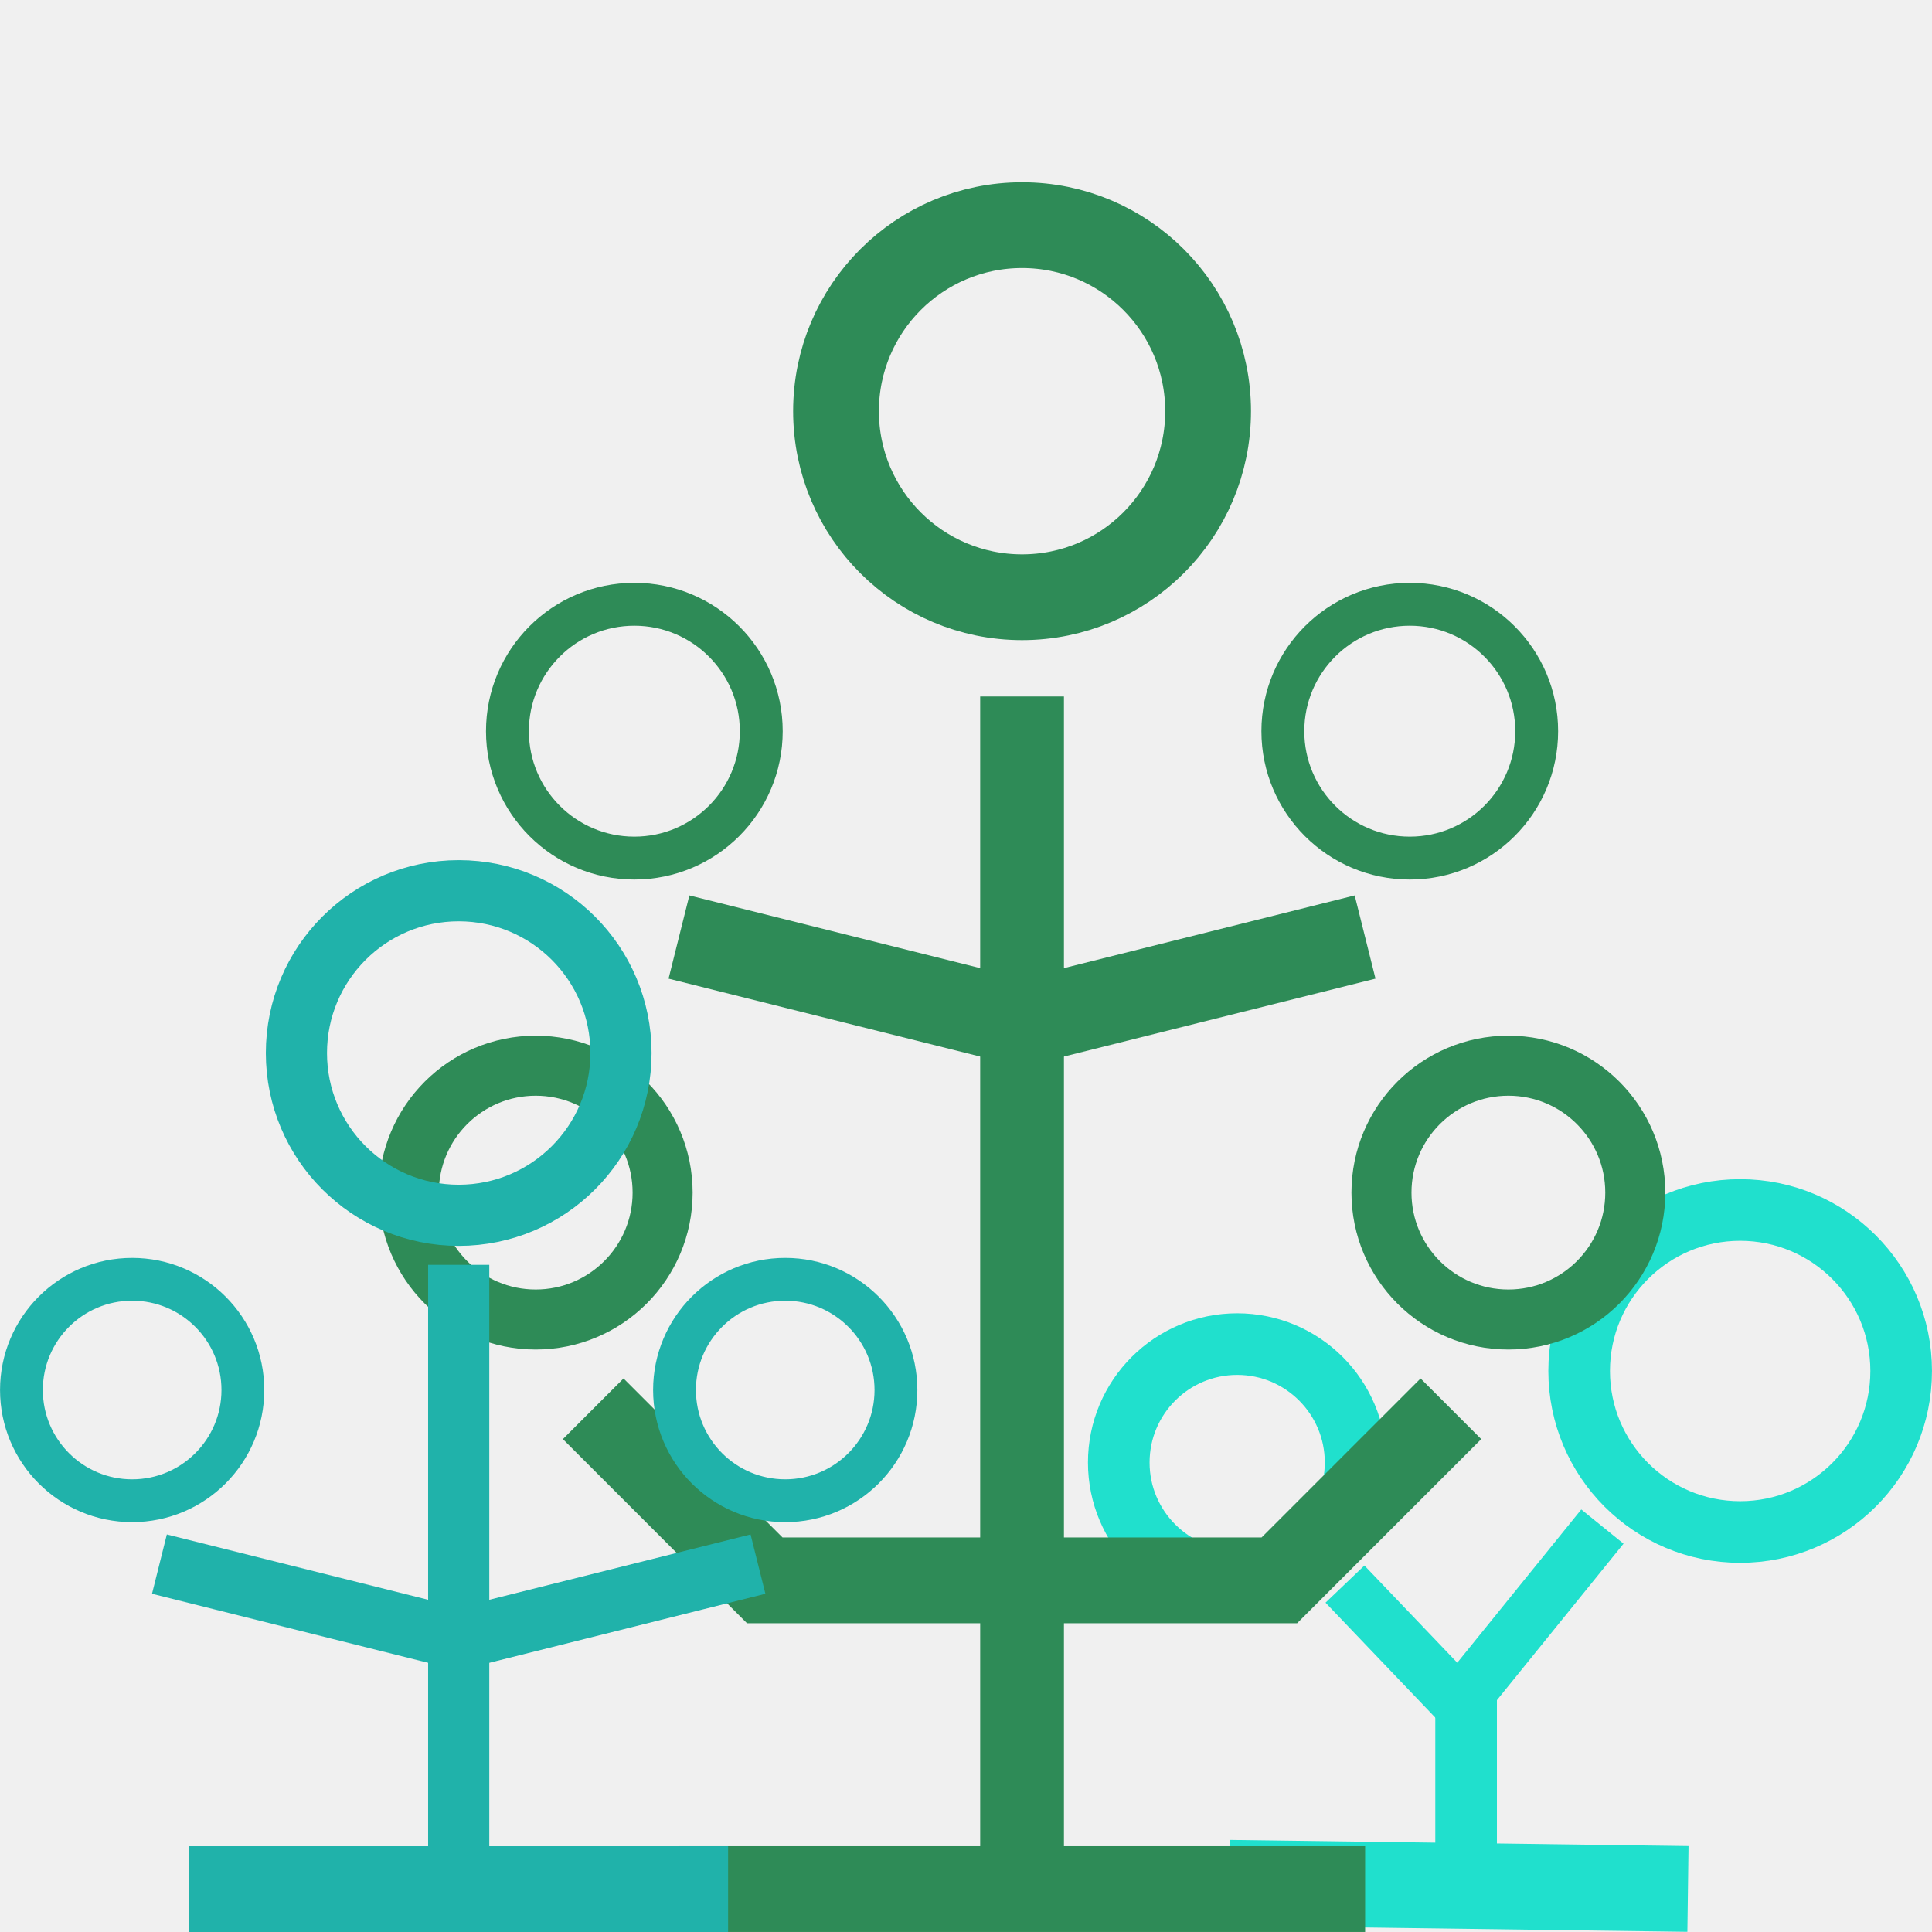
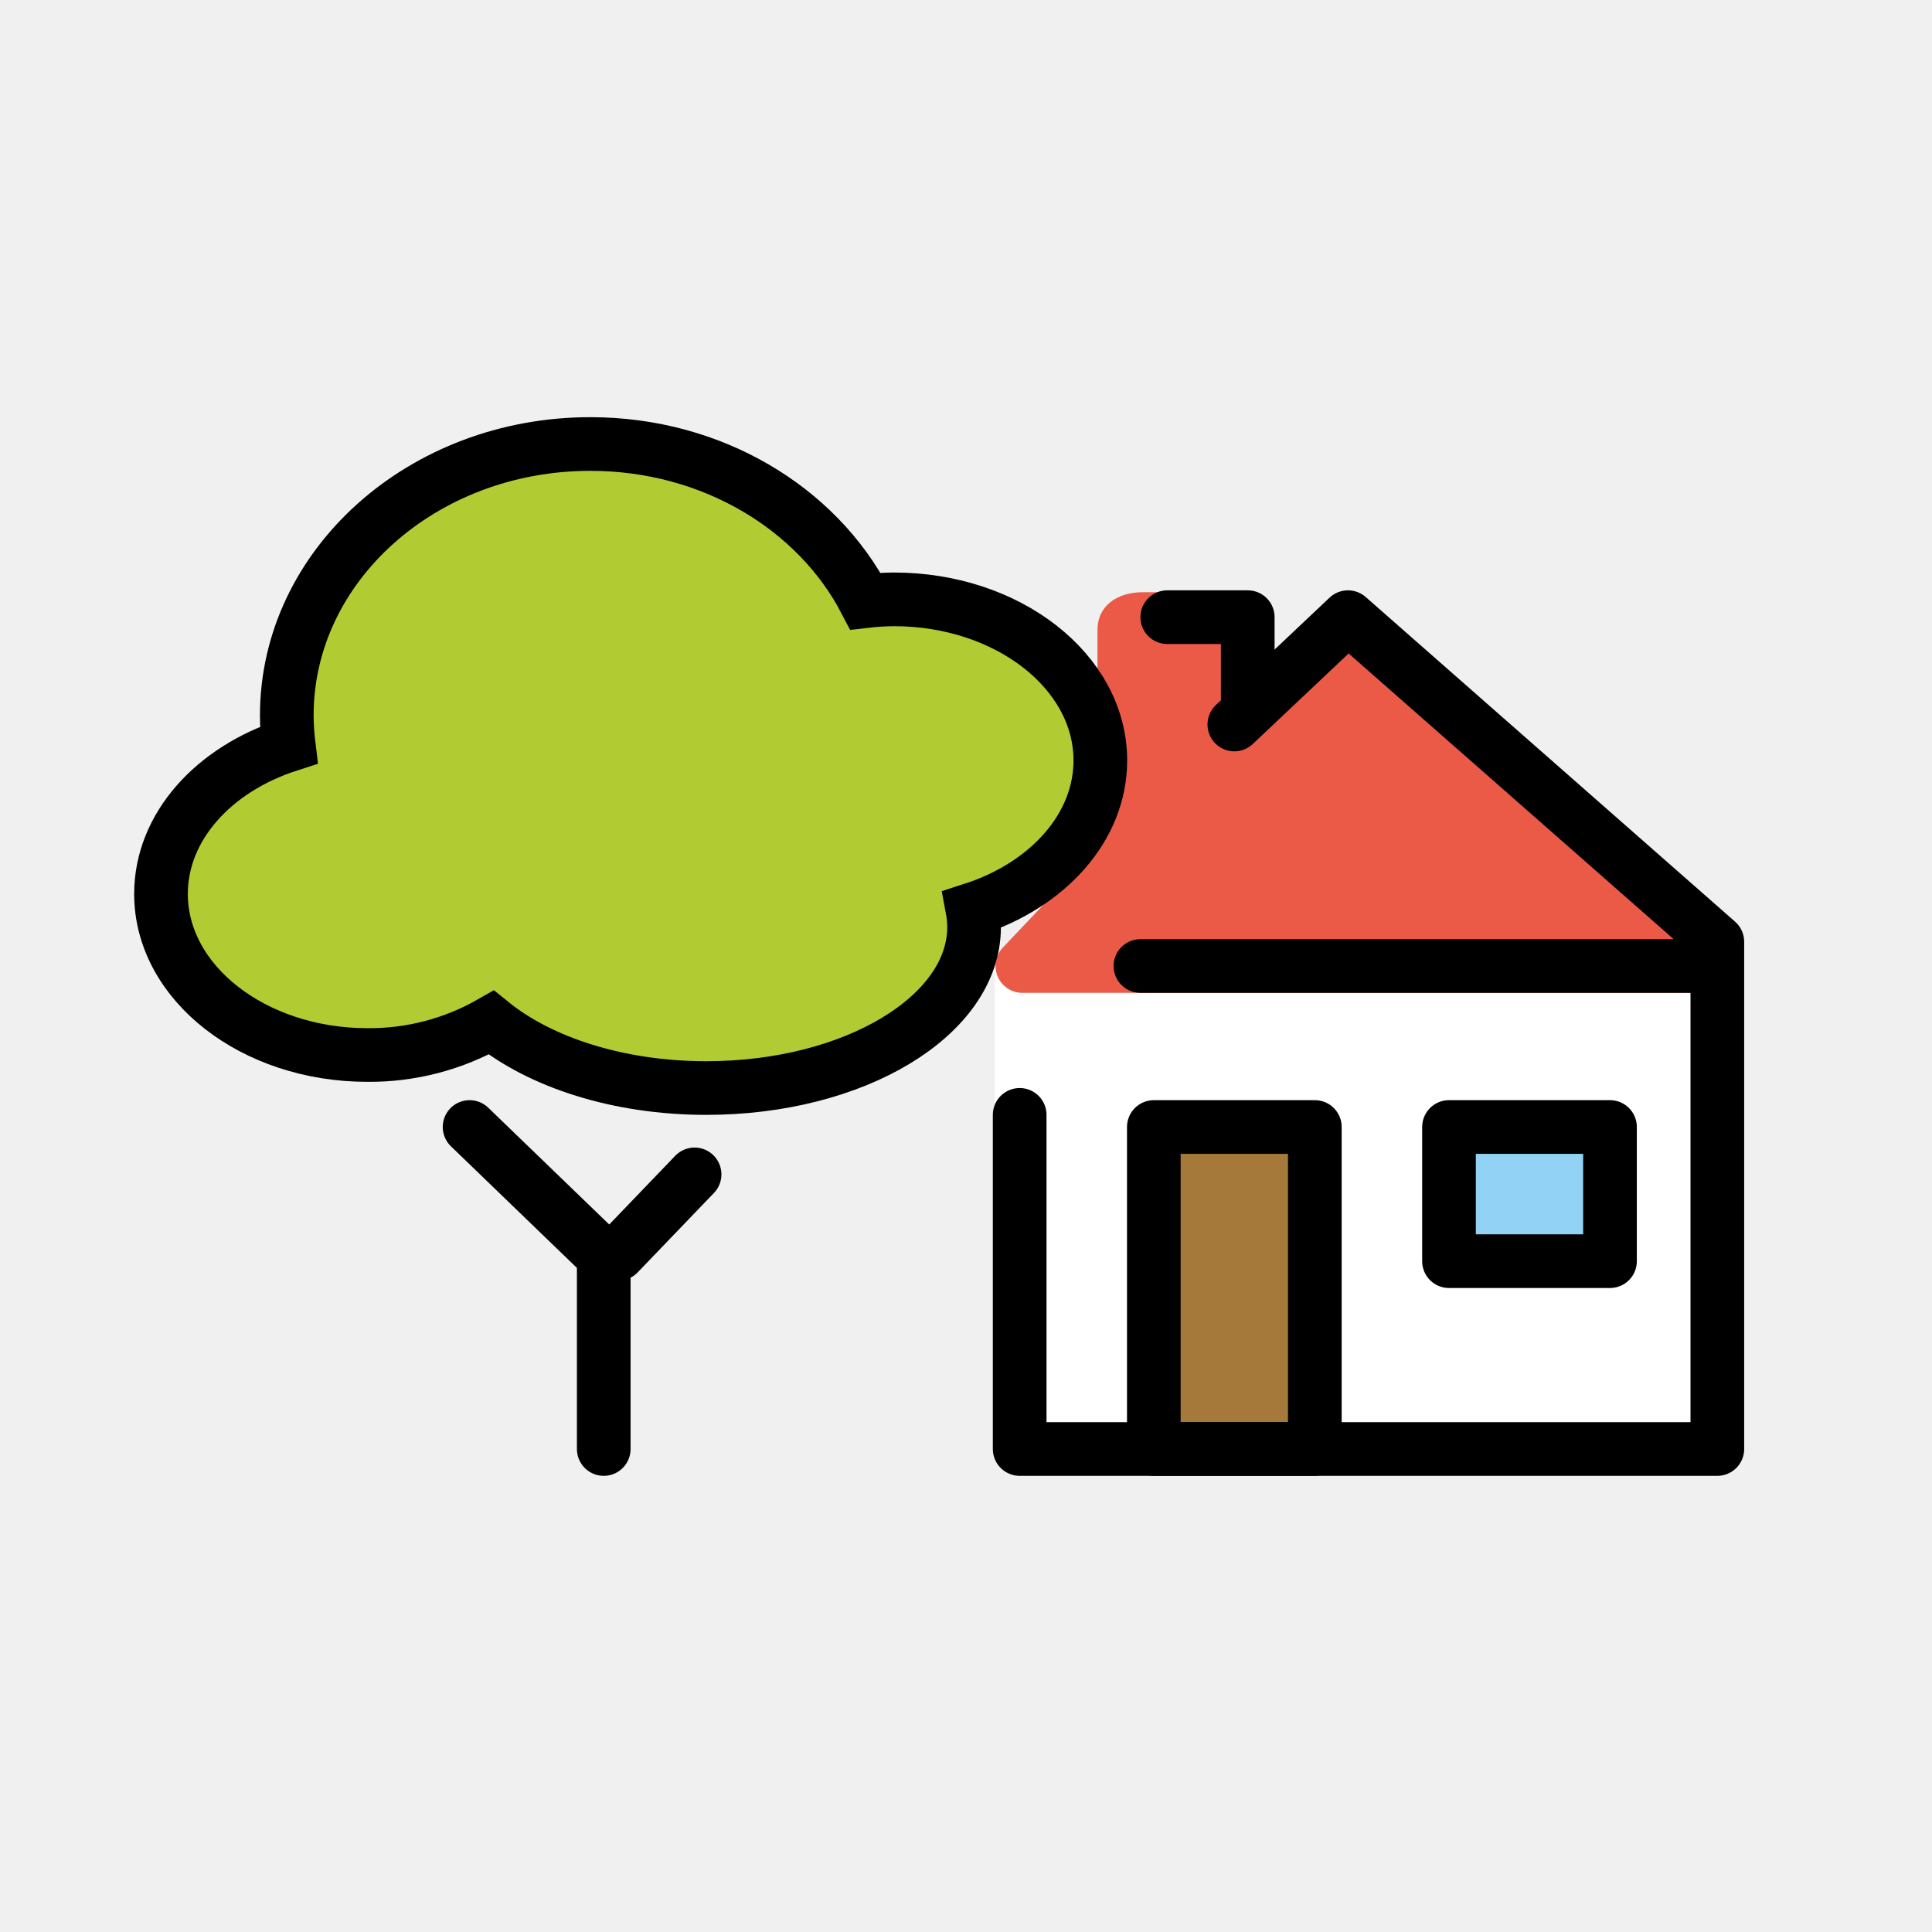
- <svg xmlns="http://www.w3.org/2000/svg" width="400" height="400" version="1.1" viewBox="0 0 105.83 105.833" xml:space="preserve" id="svg70">
-   <defs id="defs74" />
-   <g transform="matrix(0.713,0,0,0.713,77.07469,81.40266)" fill="none" stroke="#20b2aa" id="g68">
-     <g transform="matrix(1.7758,0,0,1.7758,-218.04,-53.747)" id="g66">
-       <g transform="matrix(1.0075,0,0,1.0075,-117.66,-102.15)" fill="none" stroke="#008000" id="g22">
-         <g transform="translate(6.3294,21.625)" id="g20">
-           <g transform="translate(2.2098,31.932)" id="g18">
-             <g transform="translate(143.47,-53.536)" stroke="#20e0cd" id="g16">
-               <path transform="translate(-2.2098,-31.932)" d="m 81.211,180.38 19.707,0.264" stroke-width="3.683" id="path2" />
-               <g transform="translate(-0.36252)" id="g10">
-                 <path d="m 89.544,146.87 v -6.794" stroke-width="2.646" id="path4" />
-                 <path d="m 88.77,141.34 6.627,-8.189" stroke-width="2.335" id="path6" />
-                 <path d="m 89.919,141.46 -5.577,-5.839" stroke-width="2.31" id="path8" />
-               </g>
-               <circle cx="100.95" cy="126.47" r="6.914" stroke-width="2.646" id="circle12" />
-               <circle cx="79.351" cy="130.4" r="5.085" stroke-width="2.646" id="circle14" />
-             </g>
-           </g>
-         </g>
-       </g>
-       <g transform="matrix(1.4025,0,0,1.4025,78.297,-26.312)" fill="none" stroke="#2e8b57" id="g46">
-         <circle cx="34.846" cy="31.29" r="3.915" stroke-width="1.852" id="circle24" />
-         <circle cx="4.841" cy="31.29" r="3.915" stroke-width="1.852" id="circle26" />
-         <path d="m 9.26,52.775 h 21.167" stroke-width="2.646" id="path28" />
-         <path d="M 19.844,53.834 V 15.985" stroke-width="2.584" id="path30" />
-         <g stroke-width="2.646" id="g38">
-           <circle cx="19.844" cy="7.185" r="5.739" id="circle32" />
-           <path d="m 6.615,37.959 5.292,5.292 h 7.938" id="path34" />
-           <path d="m 33.073,37.959 -5.292,5.292 h -7.938" id="path36" />
-         </g>
-         <circle cx="31.804" cy="17.056" r="3.915" stroke-width="1.323" id="circle40" />
-         <circle cx="7.884" cy="17.056" r="3.915" stroke-width="1.323" id="circle42" />
-         <path d="m 9.26,23.406 10.583,2.646 10.583,-2.646" stroke-width="2.646" id="path44" />
-       </g>
-       <g transform="translate(61.911,-10.894)" id="g64">
-         <path d="m 8.189,58.6 h 23.31" stroke-width="3.711" id="path48" />
-         <g transform="translate(0,3.7438)" id="g62">
-           <circle cx="33.971" cy="33.263" r="4.79" stroke="#20b2aa" stroke-width="1.853" id="circle50" />
-           <circle cx="5.716" cy="33.263" r="4.79" stroke-width="1.852" id="circle52" />
-           <g stroke-width="2.646" id="g60">
-             <path d="M 19.844,53.743 V 27.847" id="path54" />
-             <circle cx="19.844" cy="18.683" r="7.021" id="circle56" />
-             <path d="m 6.896,40.795 12.948,3.237 12.948,-3.237" id="path58" />
-           </g>
-         </g>
-       </g>
-     </g>
+ <svg xmlns="http://www.w3.org/2000/svg" id="emoji" viewBox="0 0 72 72" version="1.1">
+   <g id="color">
+     <rect x="37.075" y="36.053" width="26.884" height="18.114" fill="#FFFFFF" />
+     <polygon fill="#EA5A47" stroke="#EA5A47" stroke-linecap="round" stroke-linejoin="round" stroke-miterlimit="10" stroke-width="2" points="50.235,23.2 38.1,36 63.5,36" />
+     <path fill="#EA5A47" d="M47.3,26l-6.4,6.059v-8.573c0-0.931,0.755-1.416,1.686-1.416h3.028 c0.931,0,1.686,0.485,1.686,1.416C47.3,23.486,47.3,26,47.3,26z" />
+     <rect x="43" y="42" width="6" height="12" fill="#A57939" />
+     <rect x="54" y="42" width="6" height="5" fill="#92D3F5" />
+     <path fill="#B1CC33" d="M41.006,28.339c0-3.312-3.445-6.003-7.694-6.003c-0.355,0.003-0.71,0.025-1.062,0.066 c-1.8-3.455-5.707-5.855-10.25-5.855c-6.248,0-11.312,4.529-11.312,10.114c0.001,0.369,0.025,0.738,0.07,1.104 C7.966,28.666,6,30.81,6,33.314c0,3.312,3.445,6.003,7.694,6.003c1.615,0.014,3.206-0.402,4.614-1.207 c1.818,1.477,4.726,2.438,8.015,2.438c5.511,0,9.978-2.688,9.978-6.003c-0.001-0.219-0.021-0.438-0.061-0.653 C39.036,32.99,41.006,30.845,41.006,28.339z" />
+   </g>
+   <g id="hair" />
+   <g id="skin" />
+   <g id="skin-shadow" />
+   <g id="line">
+     <polyline fill="none" stroke="#000000" stroke-linecap="round" stroke-linejoin="round" stroke-miterlimit="10" stroke-width="2" points="46,27 50.235,23 64,35.098 64,54 38,54 38,41.548" />
+     <rect x="43" y="42" width="6" height="12" fill="none" stroke="#000000" stroke-linecap="round" stroke-linejoin="round" stroke-miterlimit="10" stroke-width="2" />
+     <rect x="54" y="42" width="6" height="5" fill="none" stroke="#000000" stroke-linecap="round" stroke-linejoin="round" stroke-miterlimit="10" stroke-width="2" />
+     <polyline fill="none" stroke="#000000" stroke-linecap="round" stroke-linejoin="round" stroke-miterlimit="10" stroke-width="2" points="43.5,23 46.5,23 46.5,26" />
+     <path fill="none" stroke="#000000" stroke-miterlimit="10" stroke-width="2" d="M31.245,39.34" />
+     <polyline fill="none" stroke="#000000" stroke-linecap="round" stroke-linejoin="round" stroke-width="2" points="22.5,54 22.5,46.827 17.5,42" />
+     <line x1="23.041" x2="25.885" y1="46.727" y2="43.766" fill="none" stroke="#000000" stroke-linecap="round" stroke-linejoin="round" stroke-width="2" />
+     <path fill="none" stroke="#000000" stroke-linecap="round" stroke-miterlimit="10" stroke-width="2" d="M41.006,28.339 c0-3.312-3.445-6.003-7.694-6.003c-0.355,0.003-0.71,0.025-1.062,0.066c-1.8-3.455-5.707-5.855-10.25-5.855 c-6.248,0-11.312,4.529-11.312,10.114c0.001,0.369,0.025,0.738,0.07,1.104C7.966,28.666,6,30.81,6,33.314 c0,3.312,3.445,6.003,7.694,6.003c1.615,0.014,3.206-0.402,4.614-1.207c1.818,1.477,4.726,2.438,8.015,2.438 c5.511,0,9.978-2.688,9.978-6.003c-0.001-0.219-0.021-0.438-0.061-0.653 C39.036,32.99,41.006,30.845,41.006,28.339z" />
+     <line x1="63.5" x2="42.5" y1="36" y2="36" fill="none" stroke="#000000" stroke-linecap="round" stroke-linejoin="round" stroke-miterlimit="10" stroke-width="2" />
  </g>
</svg>
